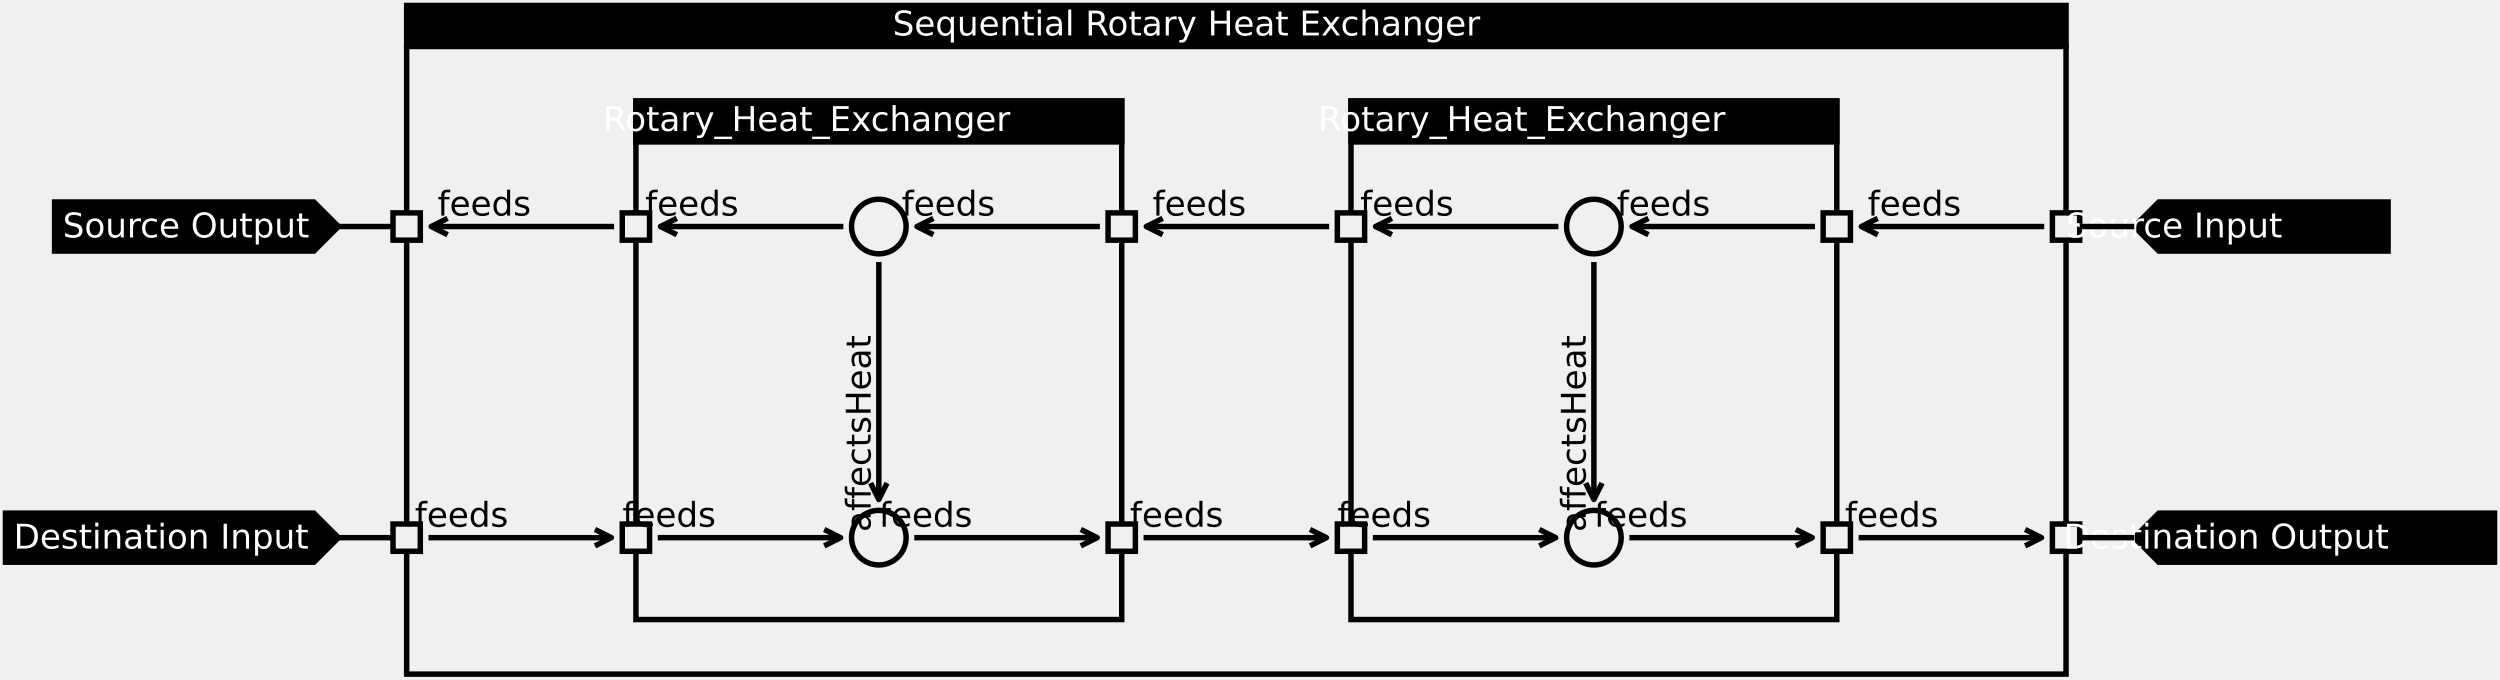
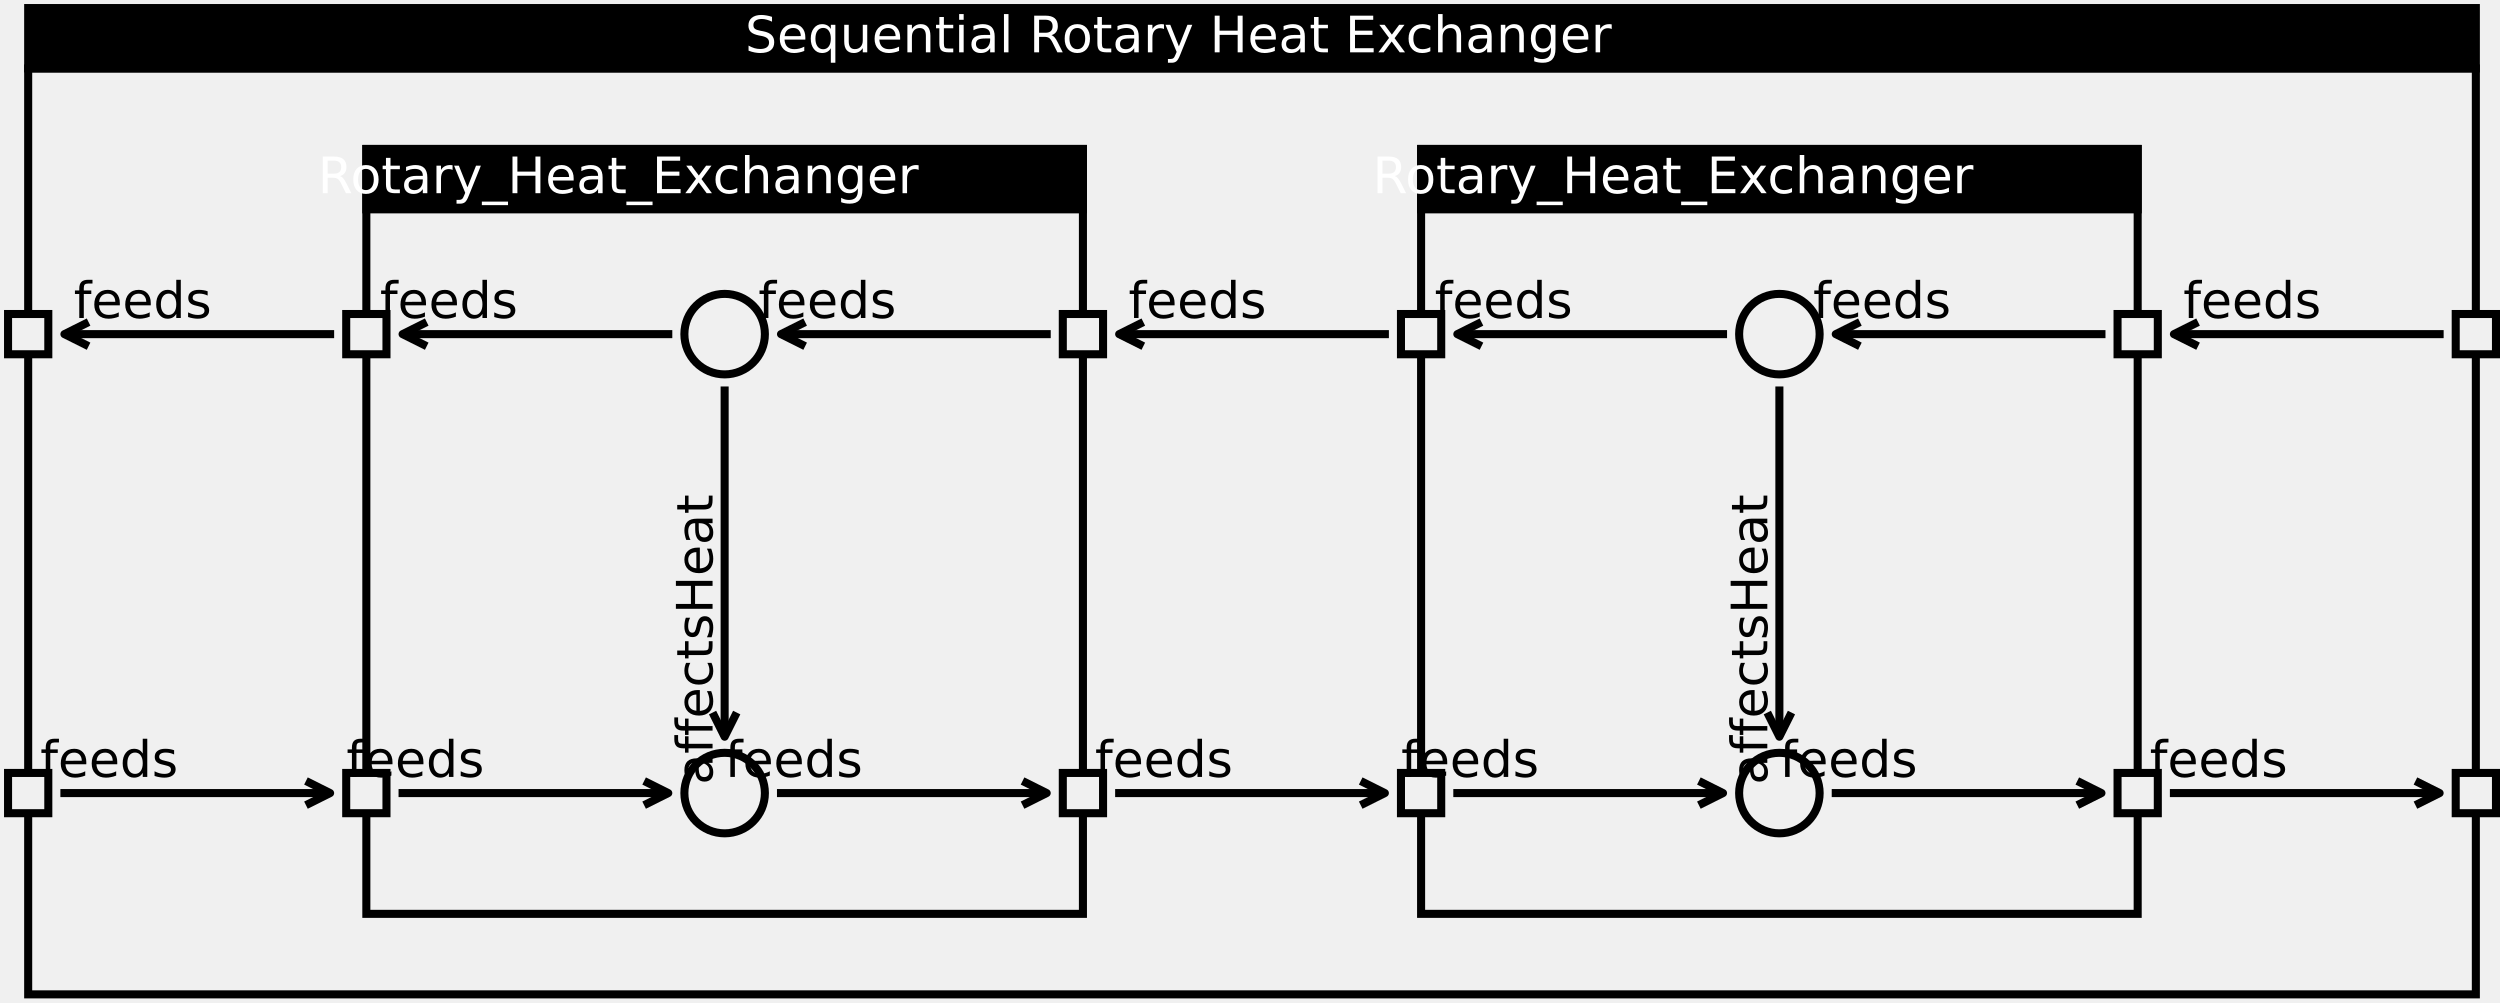
- <svg xmlns="http://www.w3.org/2000/svg" width="916" height="249" viewBox="0 0 916 249" id="svg2" version="1.1">
+ <svg xmlns="http://www.w3.org/2000/svg" width="621" height="249" viewBox="0 0 621 249" id="svg2" version="1.1">
  <defs id="defs4" />
  <g id="layer1" transform="translate(0,-803.3622)">
-     <g id="g4319" transform="translate(-649,-12)">
-       <path id="path5458-4" d="m 803,1007.362 -10,0 0,10 10,0 z" style="fill:none;fill-rule:evenodd;stroke:#000000;stroke-width:2;stroke-linecap:butt;stroke-linejoin:miter;stroke-miterlimit:4;stroke-dasharray:none;stroke-opacity:1" />
-       <path id="path5458-0-9" d="m 1411,1007.362 -10,0 0,10 10,0 z" style="fill:none;fill-rule:evenodd;stroke:#000000;stroke-width:2;stroke-linecap:butt;stroke-linejoin:miter;stroke-miterlimit:4;stroke-dasharray:none;stroke-opacity:1" />
-       <path id="path5458-2-2" d="m 1411,893.362 -10,0 0,10 10,0 z" style="fill:none;fill-rule:evenodd;stroke:#000000;stroke-width:2;stroke-linecap:butt;stroke-linejoin:miter;stroke-miterlimit:4;stroke-dasharray:none;stroke-opacity:1" />
-       <path id="path5458-09-7" d="m 803,893.362 -10,0 0,10 10,0 z" style="fill:none;fill-rule:evenodd;stroke:#000000;stroke-width:2;stroke-linecap:butt;stroke-linejoin:miter;stroke-miterlimit:4;stroke-dasharray:none;stroke-opacity:1" />
-       <g transform="translate(886,160)" id="g5748-8">
+     <g id="g8152" transform="translate(-142,0)">
+       <path id="path5458-4" d="m 154,995.362 -10,0 0,10 10,0 z" style="fill:none;fill-rule:evenodd;stroke:#000000;stroke-width:2;stroke-linecap:butt;stroke-linejoin:miter;stroke-miterlimit:4;stroke-dasharray:none;stroke-opacity:1" />
+       <path id="path5458-0-9" d="m 762,995.362 -10,0 0,10 10,0 z" style="fill:none;fill-rule:evenodd;stroke:#000000;stroke-width:2;stroke-linecap:butt;stroke-linejoin:miter;stroke-miterlimit:4;stroke-dasharray:none;stroke-opacity:1" />
+       <path id="path5458-2-2" d="m 762,881.362 -10,0 0,10 10,0 z" style="fill:none;fill-rule:evenodd;stroke:#000000;stroke-width:2;stroke-linecap:butt;stroke-linejoin:miter;stroke-miterlimit:4;stroke-dasharray:none;stroke-opacity:1" />
+       <path id="path5458-09-7" d="m 154,881.362 -10,0 0,10 10,0 z" style="fill:none;fill-rule:evenodd;stroke:#000000;stroke-width:2;stroke-linecap:butt;stroke-linejoin:miter;stroke-miterlimit:4;stroke-dasharray:none;stroke-opacity:1" />
+       <g transform="translate(237,148)" id="g5748-8">
        <path style="fill:none;fill-rule:evenodd;stroke:#000000;stroke-width:2;stroke-linecap:butt;stroke-linejoin:miter;stroke-miterlimit:4;stroke-dasharray:none;stroke-opacity:1" d="m -88,743.362 0,104" id="path5687-7" />
        <path style="fill:none;fill-rule:evenodd;stroke:#000000;stroke-width:2;stroke-linecap:butt;stroke-linejoin:miter;stroke-miterlimit:4;stroke-dasharray:none;stroke-opacity:1" d="m 520,743.362 0,104" id="path5689-9" />
        <path style="fill:none;fill-rule:evenodd;stroke:#000000;stroke-width:2;stroke-linecap:butt;stroke-linejoin:miter;stroke-miterlimit:4;stroke-dasharray:none;stroke-opacity:1" d="m -88,857.362 0,45 608,0 0,-45" id="path5691-6" />
        <path style="fill:none;fill-rule:evenodd;stroke:#000000;stroke-width:2;stroke-linecap:butt;stroke-linejoin:miter;stroke-miterlimit:4;stroke-dasharray:none;stroke-opacity:1" d="m -88,733.362 0,-61 608,0 0,61" id="path5693-8" />
      </g>
-       <g id="g4314">
+       <g transform="translate(-649,-12)" id="g4314">
        <path id="path5746-4" d="m 798,817.362 0,15 608,0 0,-15 z" style="fill:#000000;fill-opacity:1;fill-rule:evenodd;stroke:#000000;stroke-width:2;stroke-linecap:butt;stroke-linejoin:miter;stroke-miterlimit:4;stroke-dasharray:none;stroke-opacity:1" />
        <text xml:space="preserve" style="font-style:normal;font-variant:normal;font-weight:normal;font-stretch:normal;font-size:12.5px;line-height:125%;font-family:'Bitstream Vera Sans';-inkscape-font-specification:'Bitstream Vera Sans, Normal';text-align:center;letter-spacing:0px;word-spacing:0px;writing-mode:lr-tb;text-anchor:middle;fill:#ffffff;fill-opacity:1;stroke:none;stroke-width:1px;stroke-linecap:butt;stroke-linejoin:miter;stroke-opacity:1" x="1101.594" y="828.362" id="text4152-7-8-6-5-6-2">
          <tspan id="tspan4154-2-93-4-2-6-0" x="1101.594" y="828.362">Sequential Rotary Heat Exchanger</tspan>
        </text>
      </g>
-       <g transform="translate(670,27)" id="g6118">
-         <path style="fill:#000000;fill-opacity:1;fill-rule:evenodd;stroke:#000000;stroke-width:2;stroke-linecap:butt;stroke-linejoin:miter;stroke-miterlimit:4;stroke-dasharray:none;stroke-opacity:1" d="m 770,862.362 84,-6e-5 0,18 -84,6e-5 -9,-9 z" id="path6112" />
-         <text xml:space="preserve" style="font-style:normal;font-variant:normal;font-weight:normal;font-stretch:normal;font-size:12.5px;line-height:125%;font-family:'Bitstream Vera Sans';-inkscape-font-specification:'Bitstream Vera Sans, Normal';text-align:end;letter-spacing:0px;word-spacing:0px;writing-mode:lr-tb;text-anchor:end;fill:#ffffff;fill-opacity:1;stroke:none;stroke-width:1px;stroke-linecap:butt;stroke-linejoin:miter;stroke-opacity:1" x="851" y="875.362" id="text4152-7-8-6-0-5">
-           <tspan id="tspan4154-2-93-4-0-2" x="851" y="875.362">Source Input</tspan>
-         </text>
-         <path style="fill:none;fill-rule:evenodd;stroke:#000000;stroke-width:2;stroke-linecap:butt;stroke-linejoin:miter;stroke-miterlimit:4;stroke-dasharray:none;stroke-opacity:1" d="m 761,871.362 -20,0" id="path6116" />
-       </g>
-       <g id="g6118-8" transform="translate(710,141)">
-         <path style="fill:#000000;fill-opacity:1;fill-rule:evenodd;stroke:#000000;stroke-width:2;stroke-linecap:butt;stroke-linejoin:miter;stroke-miterlimit:4;stroke-dasharray:none;stroke-opacity:1" d="m 730,862.362 123,-6e-5 0,18 -123,6e-5 -9,-9 z" id="path6112-9" />
-         <text xml:space="preserve" style="font-style:normal;font-variant:normal;font-weight:normal;font-stretch:normal;font-size:12.5px;line-height:125%;font-family:'Bitstream Vera Sans';-inkscape-font-specification:'Bitstream Vera Sans, Normal';text-align:end;letter-spacing:0px;word-spacing:0px;writing-mode:lr-tb;text-anchor:end;fill:#ffffff;fill-opacity:1;stroke:none;stroke-width:1px;stroke-linecap:butt;stroke-linejoin:miter;stroke-opacity:1" x="850" y="875.362" id="text4152-7-8-6-0-5-7">
-           <tspan id="tspan4154-2-93-4-0-2-9" x="850" y="875.362">Destination Output</tspan>
-         </text>
-         <path style="fill:none;fill-rule:evenodd;stroke:#000000;stroke-width:2;stroke-linecap:butt;stroke-linejoin:miter;stroke-miterlimit:4;stroke-dasharray:none;stroke-opacity:1" d="m 721,871.362 -20,0" id="path6116-2" />
-       </g>
-       <g id="g6118-8-2" transform="matrix(-1,0,0,1,1505,141)">
-         <path style="fill:#000000;fill-opacity:1;fill-rule:evenodd;stroke:#000000;stroke-width:2;stroke-linecap:butt;stroke-linejoin:miter;stroke-miterlimit:4;stroke-dasharray:none;stroke-opacity:1" d="m 741,862.362 113,-6e-5 0,18 -113,6e-5 -9,-9 z" id="path6112-9-5" />
-         <text transform="scale(-1,1)" xml:space="preserve" style="font-style:normal;font-variant:normal;font-weight:normal;font-stretch:normal;font-size:12.5px;line-height:125%;font-family:'Bitstream Vera Sans';-inkscape-font-specification:'Bitstream Vera Sans, Normal';text-align:start;letter-spacing:0px;word-spacing:0px;writing-mode:lr-tb;text-anchor:start;fill:#ffffff;fill-opacity:1;stroke:none;stroke-width:1px;stroke-linecap:butt;stroke-linejoin:miter;stroke-opacity:1" x="-851" y="875.362" id="text4152-7-8-6-0-5-7-0">
-           <tspan id="tspan4154-2-93-4-0-2-9-0" x="-851" y="875.362">Destination Input</tspan>
-         </text>
-         <path style="fill:none;fill-rule:evenodd;stroke:#000000;stroke-width:2;stroke-linecap:butt;stroke-linejoin:miter;stroke-miterlimit:4;stroke-dasharray:none;stroke-opacity:1" d="m 732,871.362 -20,0" id="path6116-2-5" />
-       </g>
-       <g id="g6118-8-2-2" transform="matrix(-1,0,0,1,1523,27)">
-         <path style="fill:#000000;fill-opacity:1;fill-rule:evenodd;stroke:#000000;stroke-width:2;stroke-linecap:butt;stroke-linejoin:miter;stroke-miterlimit:4;stroke-dasharray:none;stroke-opacity:1" d="m 759,862.362 95,-6e-5 0,18 -95,6e-5 -9,-9 z" id="path6112-9-5-2-1" />
-         <text transform="scale(-1,1)" xml:space="preserve" style="font-style:normal;font-variant:normal;font-weight:normal;font-stretch:normal;font-size:12.5px;line-height:125%;font-family:'Bitstream Vera Sans';-inkscape-font-specification:'Bitstream Vera Sans, Normal';text-align:start;letter-spacing:0px;word-spacing:0px;writing-mode:lr-tb;text-anchor:start;fill:#ffffff;fill-opacity:1;stroke:none;stroke-width:1px;stroke-linecap:butt;stroke-linejoin:miter;stroke-opacity:1" x="-851" y="875.362" id="text4152-7-8-6-0-5-7-0-2-5">
-           <tspan id="tspan4154-2-93-4-0-2-9-0-0-0" x="-851" y="875.362">Source Output</tspan>
-         </text>
-         <path style="fill:none;fill-rule:evenodd;stroke:#000000;stroke-width:2;stroke-linecap:butt;stroke-linejoin:miter;stroke-miterlimit:4;stroke-dasharray:none;stroke-opacity:1" d="m 750,871.362 -20,0" id="path6116-2-5-5" />
-       </g>
-       <g id="g4124">
+       <g transform="translate(-649,-12)" id="g4124">
        <g id="g4250-6" transform="translate(355,-8)">
          <path id="path5458-4-7" d="m 532,1015.362 -10,0 0,10 10,0 z" style="fill:none;fill-rule:evenodd;stroke:#000000;stroke-width:2;stroke-linecap:butt;stroke-linejoin:miter;stroke-miterlimit:4;stroke-dasharray:none;stroke-opacity:1" />
          <path id="path5458-0-9-5" d="m 532,901.362 -10,0 0,10 10,0 z" style="fill:none;fill-rule:evenodd;stroke:#000000;stroke-width:2;stroke-linecap:butt;stroke-linejoin:miter;stroke-miterlimit:4;stroke-dasharray:none;stroke-opacity:1" />
          <path id="path5458-2-2-3" d="m 710,901.362 -10,0 0,10 10,0 z" style="fill:none;fill-rule:evenodd;stroke:#000000;stroke-width:2;stroke-linecap:butt;stroke-linejoin:miter;stroke-miterlimit:4;stroke-dasharray:none;stroke-opacity:1" />
          <path id="path5458-09-7-5" d="m 710,1015.362 -10,0 0,10 10,0 z" style="fill:none;fill-rule:evenodd;stroke:#000000;stroke-width:2;stroke-linecap:butt;stroke-linejoin:miter;stroke-miterlimit:4;stroke-dasharray:none;stroke-opacity:1" />
          <g transform="translate(615,168)" id="g5748-8-6">
            <path style="fill:none;fill-rule:evenodd;stroke:#000000;stroke-width:2;stroke-linecap:butt;stroke-linejoin:miter;stroke-miterlimit:4;stroke-dasharray:none;stroke-opacity:1" d="m -88,743.362 0,104" id="path5687-7-2" />
            <path style="fill:none;fill-rule:evenodd;stroke:#000000;stroke-width:2;stroke-linecap:butt;stroke-linejoin:miter;stroke-miterlimit:4;stroke-dasharray:none;stroke-opacity:1" d="m 90,743.362 0,104" id="path5689-9-9" />
            <path style="fill:none;fill-rule:evenodd;stroke:#000000;stroke-width:2;stroke-linecap:butt;stroke-linejoin:miter;stroke-miterlimit:4;stroke-dasharray:none;stroke-opacity:1" d="m -88,857.362 0,25 178,0 0,-25" id="path5691-6-1" />
            <path style="fill:none;fill-rule:evenodd;stroke:#000000;stroke-width:2;stroke-linecap:butt;stroke-linejoin:miter;stroke-miterlimit:4;stroke-dasharray:none;stroke-opacity:1" d="m -88,733.362 0,-41 178,0 0,41" id="path5693-8-2" />
          </g>
          <g transform="translate(615,188)" id="g5756-0-7">
            <path id="path5746-4-0" d="m -88,672.362 0,15 178,0 0,-15 z" style="fill:#000000;fill-opacity:1;fill-rule:evenodd;stroke:#000000;stroke-width:2;stroke-linecap:butt;stroke-linejoin:miter;stroke-miterlimit:4;stroke-dasharray:none;stroke-opacity:1" />
            <text xml:space="preserve" style="font-style:normal;font-variant:normal;font-weight:normal;font-stretch:normal;font-size:12.5px;line-height:125%;font-family:'Bitstream Vera Sans';-inkscape-font-specification:'Bitstream Vera Sans, Normal';text-align:center;letter-spacing:0px;word-spacing:0px;writing-mode:lr-tb;text-anchor:middle;fill:#ffffff;fill-opacity:1;stroke:none;stroke-width:1px;stroke-linecap:butt;stroke-linejoin:miter;stroke-opacity:1" x="0.393" y="683.362" id="text4152-7-8-6-5-6-2-9">
              <tspan id="tspan4154-2-93-4-2-6-0-3" x="0.393" y="683.362">Rotary_Heat_Exchanger</tspan>
            </text>
          </g>
        </g>
        <g id="g4073">
          <circle r="10" cy="1012.362" cx="971" id="path4150-5-2-6" style="color:#000000;clip-rule:nonzero;display:inline;overflow:visible;visibility:visible;opacity:1;isolation:auto;mix-blend-mode:normal;color-interpolation:sRGB;color-interpolation-filters:linearRGB;solid-color:#000000;solid-opacity:1;fill:none;fill-opacity:1;fill-rule:nonzero;stroke:#000000;stroke-width:2;stroke-linecap:butt;stroke-linejoin:miter;stroke-miterlimit:4;stroke-dasharray:none;stroke-dashoffset:0;stroke-opacity:1;color-rendering:auto;image-rendering:auto;shape-rendering:auto;text-rendering:auto;enable-background:accumulate" />
          <g transform="translate(960,40)" id="g4181-3-1-1">
            <text xml:space="preserve" style="font-style:normal;font-variant:normal;font-weight:normal;font-stretch:normal;font-size:12.5px;line-height:125%;font-family:'Bitstream Vera Sans';-inkscape-font-specification:'Bitstream Vera Sans, Normal';text-align:center;letter-spacing:0px;word-spacing:0px;writing-mode:lr-tb;text-anchor:middle;fill:#000000;fill-opacity:1;stroke:none;stroke-width:1px;stroke-linecap:butt;stroke-linejoin:miter;stroke-opacity:1" x="-40" y="968.362" id="text4152-5-7-2">
              <tspan id="tspan4154-7-5-9" x="-40" y="968.362">feeds</tspan>
            </text>
            <path style="fill:none;fill-rule:evenodd;stroke:#000000;stroke-width:2;stroke-linecap:butt;stroke-linejoin:miter;stroke-miterlimit:4;stroke-dasharray:none;stroke-opacity:1" d="m -70,972.362 67,0" id="path4156-7-6-3" />
            <path style="fill:none;fill-rule:evenodd;stroke:#000000;stroke-width:2;stroke-linecap:butt;stroke-linejoin:round;stroke-miterlimit:4;stroke-dasharray:none;stroke-opacity:1" d="m -9,969.362 6,3 -6,3" id="path4158-33-5-1" />
          </g>
          <g id="g4181-6-2-4-9" transform="translate(1054,40)">
            <text xml:space="preserve" style="font-style:normal;font-variant:normal;font-weight:normal;font-stretch:normal;font-size:12.5px;line-height:125%;font-family:'Bitstream Vera Sans';-inkscape-font-specification:'Bitstream Vera Sans, Normal';text-align:center;letter-spacing:0px;word-spacing:0px;writing-mode:lr-tb;text-anchor:middle;fill:#000000;fill-opacity:1;stroke:none;stroke-width:1px;stroke-linecap:butt;stroke-linejoin:miter;stroke-opacity:1" x="-40" y="968.362" id="text4152-0-0-2-4">
              <tspan id="tspan4154-3-7-2-7" x="-40" y="968.362">feeds</tspan>
            </text>
            <path style="fill:none;fill-rule:evenodd;stroke:#000000;stroke-width:2;stroke-linecap:butt;stroke-linejoin:miter;stroke-miterlimit:4;stroke-dasharray:none;stroke-opacity:1" d="m -70,972.362 67,0" id="path4156-3-4-1-8" />
            <path style="fill:none;fill-rule:evenodd;stroke:#000000;stroke-width:2;stroke-linecap:butt;stroke-linejoin:round;stroke-miterlimit:4;stroke-dasharray:none;stroke-opacity:1" d="m -9,969.362 6,3 -6,3" id="path4158-6-7-7-4" />
          </g>
        </g>
        <g id="g4367-6-2-5" transform="translate(961.0001,39.99996)">
          <circle r="10" cy="858.362" cx="10" id="path4150-2-8-4-0" style="color:#000000;clip-rule:nonzero;display:inline;overflow:visible;visibility:visible;opacity:1;isolation:auto;mix-blend-mode:normal;color-interpolation:sRGB;color-interpolation-filters:linearRGB;solid-color:#000000;solid-opacity:1;fill:none;fill-opacity:1;fill-rule:nonzero;stroke:#000000;stroke-width:2;stroke-linecap:butt;stroke-linejoin:miter;stroke-miterlimit:4;stroke-dasharray:none;stroke-dashoffset:0;stroke-opacity:1;color-rendering:auto;image-rendering:auto;shape-rendering:auto;text-rendering:auto;enable-background:accumulate" />
          <g id="g4355-1-1-3">
            <text xml:space="preserve" style="font-style:normal;font-variant:normal;font-weight:normal;font-stretch:normal;font-size:12.5px;line-height:125%;font-family:'Bitstream Vera Sans';-inkscape-font-specification:'Bitstream Vera Sans, Normal';text-align:center;letter-spacing:0px;word-spacing:0px;writing-mode:lr-tb;text-anchor:middle;fill:#000000;fill-opacity:1;stroke:none;stroke-width:1px;stroke-linecap:butt;stroke-linejoin:miter;stroke-opacity:1" x="-32.671" y="854.362" id="text4152-7-8-6-6">
              <tspan id="tspan4154-2-93-5-1" x="-32.671" y="854.362">feeds</tspan>
            </text>
            <path style="fill:none;fill-rule:evenodd;stroke:#000000;stroke-width:2;stroke-linecap:butt;stroke-linejoin:miter;stroke-miterlimit:4;stroke-dasharray:none;stroke-opacity:1" d="m -3,858.362 -67,0" id="path4156-5-7-7-0" />
            <path style="fill:none;fill-rule:evenodd;stroke:#000000;stroke-width:2;stroke-linecap:butt;stroke-linejoin:round;stroke-miterlimit:4;stroke-dasharray:none;stroke-opacity:1" d="m -64,855.362 -6,3 6,3" id="path4158-3-2-8-6" />
          </g>
          <g id="g4361-7-5-3">
            <text xml:space="preserve" style="font-style:normal;font-variant:normal;font-weight:normal;font-stretch:normal;font-size:12.5px;line-height:125%;font-family:'Bitstream Vera Sans';-inkscape-font-specification:'Bitstream Vera Sans, Normal';text-align:center;letter-spacing:0px;word-spacing:0px;writing-mode:lr-tb;text-anchor:middle;fill:#000000;fill-opacity:1;stroke:none;stroke-width:1px;stroke-linecap:butt;stroke-linejoin:miter;stroke-opacity:1" x="61.329" y="854.362" id="text4152-0-6-0-9-2">
              <tspan id="tspan4154-3-8-6-2-0" x="61.329" y="854.362">feeds</tspan>
            </text>
            <path style="fill:none;fill-rule:evenodd;stroke:#000000;stroke-width:2;stroke-linecap:butt;stroke-linejoin:miter;stroke-miterlimit:4;stroke-dasharray:none;stroke-opacity:1" d="m 91,858.362 -67,0" id="path4156-3-1-4-7-6" />
            <path style="fill:none;fill-rule:evenodd;stroke:#000000;stroke-width:2;stroke-linecap:butt;stroke-linejoin:round;stroke-miterlimit:4;stroke-dasharray:none;stroke-opacity:1" d="m 30,855.362 -6,3 6,3" id="path4158-6-3-7-3-1" />
          </g>
        </g>
        <g id="g4317-0-6-5" transform="translate(861.0001,28.99996)">
          <text transform="matrix(0,-1,1,0,0,0)" id="text4152-7-4-2-4-5" y="107" x="-923.362" style="font-style:normal;font-variant:normal;font-weight:normal;font-stretch:normal;font-size:12.5px;line-height:125%;font-family:'Bitstream Vera Sans';-inkscape-font-specification:'Bitstream Vera Sans, Normal';text-align:center;letter-spacing:0px;word-spacing:0px;writing-mode:lr-tb;text-anchor:middle;fill:#000000;fill-opacity:1;stroke:none;stroke-width:1px;stroke-linecap:butt;stroke-linejoin:miter;stroke-opacity:1" xml:space="preserve">
            <tspan y="107" x="-923.362" id="tspan4154-2-0-9-7-4">affectsHeat</tspan>
          </text>
          <path id="path4156-5-3-1-9-7" d="m 110,882.362 0,87" style="fill:none;fill-rule:evenodd;stroke:#000000;stroke-width:2;stroke-linecap:butt;stroke-linejoin:miter;stroke-miterlimit:4;stroke-dasharray:none;stroke-opacity:1" />
          <path id="path4158-3-5-6-7-6" d="m 113,963.362 -3,6 -3,-6" style="fill:none;fill-rule:evenodd;stroke:#000000;stroke-width:2;stroke-linecap:butt;stroke-linejoin:round;stroke-miterlimit:4;stroke-dasharray:none;stroke-opacity:1" />
        </g>
      </g>
-       <g id="g3803-5" transform="translate(262,0)">
+       <g id="g3803-5" transform="translate(-387,-12)">
        <g id="g4250-6-6" transform="translate(355,-8)">
          <path id="path5458-4-7-9" d="m 532,1015.362 -10,0 0,10 10,0 z" style="fill:none;fill-rule:evenodd;stroke:#000000;stroke-width:2;stroke-linecap:butt;stroke-linejoin:miter;stroke-miterlimit:4;stroke-dasharray:none;stroke-opacity:1" />
          <path id="path5458-0-9-5-3" d="m 532,901.362 -10,0 0,10 10,0 z" style="fill:none;fill-rule:evenodd;stroke:#000000;stroke-width:2;stroke-linecap:butt;stroke-linejoin:miter;stroke-miterlimit:4;stroke-dasharray:none;stroke-opacity:1" />
          <path id="path5458-2-2-3-7" d="m 710,901.362 -10,0 0,10 10,0 z" style="fill:none;fill-rule:evenodd;stroke:#000000;stroke-width:2;stroke-linecap:butt;stroke-linejoin:miter;stroke-miterlimit:4;stroke-dasharray:none;stroke-opacity:1" />
          <path id="path5458-09-7-5-4" d="m 710,1015.362 -10,0 0,10 10,0 z" style="fill:none;fill-rule:evenodd;stroke:#000000;stroke-width:2;stroke-linecap:butt;stroke-linejoin:miter;stroke-miterlimit:4;stroke-dasharray:none;stroke-opacity:1" />
          <g transform="translate(615,168)" id="g5748-8-6-5">
            <path style="fill:none;fill-rule:evenodd;stroke:#000000;stroke-width:2;stroke-linecap:butt;stroke-linejoin:miter;stroke-miterlimit:4;stroke-dasharray:none;stroke-opacity:1" d="m -88,743.362 0,104" id="path5687-7-2-2" />
            <path style="fill:none;fill-rule:evenodd;stroke:#000000;stroke-width:2;stroke-linecap:butt;stroke-linejoin:miter;stroke-miterlimit:4;stroke-dasharray:none;stroke-opacity:1" d="m 90,743.362 0,104" id="path5689-9-9-5" />
            <path style="fill:none;fill-rule:evenodd;stroke:#000000;stroke-width:2;stroke-linecap:butt;stroke-linejoin:miter;stroke-miterlimit:4;stroke-dasharray:none;stroke-opacity:1" d="m -88,857.362 0,25 178,0 0,-25" id="path5691-6-1-4" />
            <path style="fill:none;fill-rule:evenodd;stroke:#000000;stroke-width:2;stroke-linecap:butt;stroke-linejoin:miter;stroke-miterlimit:4;stroke-dasharray:none;stroke-opacity:1" d="m -88,733.362 0,-41 178,0 0,41" id="path5693-8-2-7" />
          </g>
          <g transform="translate(615,188)" id="g5756-0-7-4">
            <path id="path5746-4-0-4" d="m -88,672.362 0,15 178,0 0,-15 z" style="fill:#000000;fill-opacity:1;fill-rule:evenodd;stroke:#000000;stroke-width:2;stroke-linecap:butt;stroke-linejoin:miter;stroke-miterlimit:4;stroke-dasharray:none;stroke-opacity:1" />
            <text xml:space="preserve" style="font-style:normal;font-variant:normal;font-weight:normal;font-stretch:normal;font-size:12.5px;line-height:125%;font-family:'Bitstream Vera Sans';-inkscape-font-specification:'Bitstream Vera Sans, Normal';text-align:center;letter-spacing:0px;word-spacing:0px;writing-mode:lr-tb;text-anchor:middle;fill:#ffffff;fill-opacity:1;stroke:none;stroke-width:1px;stroke-linecap:butt;stroke-linejoin:miter;stroke-opacity:1" x="0.393" y="683.362" id="text4152-7-8-6-5-6-2-9-3">
              <tspan id="tspan4154-2-93-4-2-6-0-3-0" x="0.393" y="683.362">Rotary_Heat_Exchanger</tspan>
            </text>
          </g>
        </g>
        <g id="g4214-1-3-3-7" transform="translate(961,40)">
          <circle r="10" cy="972.362" cx="10" id="path4150-5-2-6-8" style="color:#000000;clip-rule:nonzero;display:inline;overflow:visible;visibility:visible;opacity:1;isolation:auto;mix-blend-mode:normal;color-interpolation:sRGB;color-interpolation-filters:linearRGB;solid-color:#000000;solid-opacity:1;fill:none;fill-opacity:1;fill-rule:nonzero;stroke:#000000;stroke-width:2;stroke-linecap:butt;stroke-linejoin:miter;stroke-miterlimit:4;stroke-dasharray:none;stroke-dashoffset:0;stroke-opacity:1;color-rendering:auto;image-rendering:auto;shape-rendering:auto;text-rendering:auto;enable-background:accumulate" />
          <g transform="translate(-0.9999996,1.5999999e-6)" id="g4181-3-1-1-6">
            <text xml:space="preserve" style="font-style:normal;font-variant:normal;font-weight:normal;font-stretch:normal;font-size:12.5px;line-height:125%;font-family:'Bitstream Vera Sans';-inkscape-font-specification:'Bitstream Vera Sans, Normal';text-align:center;letter-spacing:0px;word-spacing:0px;writing-mode:lr-tb;text-anchor:middle;fill:#000000;fill-opacity:1;stroke:none;stroke-width:1px;stroke-linecap:butt;stroke-linejoin:miter;stroke-opacity:1" x="-40" y="968.362" id="text4152-5-7-2-8">
              <tspan id="tspan4154-7-5-9-8" x="-40" y="968.362">feeds</tspan>
            </text>
            <path style="fill:none;fill-rule:evenodd;stroke:#000000;stroke-width:2;stroke-linecap:butt;stroke-linejoin:miter;stroke-miterlimit:4;stroke-dasharray:none;stroke-opacity:1" d="m -70,972.362 67,0" id="path4156-7-6-3-4" />
            <path style="fill:none;fill-rule:evenodd;stroke:#000000;stroke-width:2;stroke-linecap:butt;stroke-linejoin:round;stroke-miterlimit:4;stroke-dasharray:none;stroke-opacity:1" d="m -9,969.362 6,3 -6,3" id="path4158-33-5-1-3" />
          </g>
          <g id="g4181-6-2-4-9-1" transform="translate(93,1.5999999e-6)">
            <text xml:space="preserve" style="font-style:normal;font-variant:normal;font-weight:normal;font-stretch:normal;font-size:12.5px;line-height:125%;font-family:'Bitstream Vera Sans';-inkscape-font-specification:'Bitstream Vera Sans, Normal';text-align:center;letter-spacing:0px;word-spacing:0px;writing-mode:lr-tb;text-anchor:middle;fill:#000000;fill-opacity:1;stroke:none;stroke-width:1px;stroke-linecap:butt;stroke-linejoin:miter;stroke-opacity:1" x="-40" y="968.362" id="text4152-0-0-2-4-4">
              <tspan id="tspan4154-3-7-2-7-9" x="-40" y="968.362">feeds</tspan>
            </text>
            <path style="fill:none;fill-rule:evenodd;stroke:#000000;stroke-width:2;stroke-linecap:butt;stroke-linejoin:miter;stroke-miterlimit:4;stroke-dasharray:none;stroke-opacity:1" d="m -70,972.362 67,0" id="path4156-3-4-1-8-2" />
            <path style="fill:none;fill-rule:evenodd;stroke:#000000;stroke-width:2;stroke-linecap:butt;stroke-linejoin:round;stroke-miterlimit:4;stroke-dasharray:none;stroke-opacity:1" d="m -9,969.362 6,3 -6,3" id="path4158-6-7-7-4-0" />
          </g>
        </g>
        <g id="g4367-6-2-5-6" transform="translate(961.0001,39.99996)">
          <circle r="10" cy="858.362" cx="10" id="path4150-2-8-4-0-8" style="color:#000000;clip-rule:nonzero;display:inline;overflow:visible;visibility:visible;opacity:1;isolation:auto;mix-blend-mode:normal;color-interpolation:sRGB;color-interpolation-filters:linearRGB;solid-color:#000000;solid-opacity:1;fill:none;fill-opacity:1;fill-rule:nonzero;stroke:#000000;stroke-width:2;stroke-linecap:butt;stroke-linejoin:miter;stroke-miterlimit:4;stroke-dasharray:none;stroke-dashoffset:0;stroke-opacity:1;color-rendering:auto;image-rendering:auto;shape-rendering:auto;text-rendering:auto;enable-background:accumulate" />
          <g id="g4355-1-1-3-9">
            <text xml:space="preserve" style="font-style:normal;font-variant:normal;font-weight:normal;font-stretch:normal;font-size:12.5px;line-height:125%;font-family:'Bitstream Vera Sans';-inkscape-font-specification:'Bitstream Vera Sans, Normal';text-align:center;letter-spacing:0px;word-spacing:0px;writing-mode:lr-tb;text-anchor:middle;fill:#000000;fill-opacity:1;stroke:none;stroke-width:1px;stroke-linecap:butt;stroke-linejoin:miter;stroke-opacity:1" x="-32.671" y="854.362" id="text4152-7-8-6-6-2">
              <tspan id="tspan4154-2-93-5-1-6" x="-32.671" y="854.362">feeds</tspan>
            </text>
            <path style="fill:none;fill-rule:evenodd;stroke:#000000;stroke-width:2;stroke-linecap:butt;stroke-linejoin:miter;stroke-miterlimit:4;stroke-dasharray:none;stroke-opacity:1" d="m -3,858.362 -67,0" id="path4156-5-7-7-0-6" />
            <path style="fill:none;fill-rule:evenodd;stroke:#000000;stroke-width:2;stroke-linecap:butt;stroke-linejoin:round;stroke-miterlimit:4;stroke-dasharray:none;stroke-opacity:1" d="m -64,855.362 -6,3 6,3" id="path4158-3-2-8-6-4" />
          </g>
          <g id="g4361-7-5-3-9">
            <text xml:space="preserve" style="font-style:normal;font-variant:normal;font-weight:normal;font-stretch:normal;font-size:12.5px;line-height:125%;font-family:'Bitstream Vera Sans';-inkscape-font-specification:'Bitstream Vera Sans, Normal';text-align:center;letter-spacing:0px;word-spacing:0px;writing-mode:lr-tb;text-anchor:middle;fill:#000000;fill-opacity:1;stroke:none;stroke-width:1px;stroke-linecap:butt;stroke-linejoin:miter;stroke-opacity:1" x="61.329" y="854.362" id="text4152-0-6-0-9-2-5">
              <tspan id="tspan4154-3-8-6-2-0-0" x="61.329" y="854.362">feeds</tspan>
            </text>
            <path style="fill:none;fill-rule:evenodd;stroke:#000000;stroke-width:2;stroke-linecap:butt;stroke-linejoin:miter;stroke-miterlimit:4;stroke-dasharray:none;stroke-opacity:1" d="m 91,858.362 -67,0" id="path4156-3-1-4-7-6-4" />
            <path style="fill:none;fill-rule:evenodd;stroke:#000000;stroke-width:2;stroke-linecap:butt;stroke-linejoin:round;stroke-miterlimit:4;stroke-dasharray:none;stroke-opacity:1" d="m 30,855.362 -6,3 6,3" id="path4158-6-3-7-3-1-8" />
          </g>
        </g>
        <g id="g4317-0-6-5-7" transform="translate(861.0001,28.99996)">
          <text transform="matrix(0,-1,1,0,0,0)" id="text4152-7-4-2-4-5-1" y="107" x="-923.362" style="font-style:normal;font-variant:normal;font-weight:normal;font-stretch:normal;font-size:12.5px;line-height:125%;font-family:'Bitstream Vera Sans';-inkscape-font-specification:'Bitstream Vera Sans, Normal';text-align:center;letter-spacing:0px;word-spacing:0px;writing-mode:lr-tb;text-anchor:middle;fill:#000000;fill-opacity:1;stroke:none;stroke-width:1px;stroke-linecap:butt;stroke-linejoin:miter;stroke-opacity:1" xml:space="preserve">
            <tspan y="107" x="-923.362" id="tspan4154-2-0-9-7-4-7">affectsHeat</tspan>
          </text>
          <path id="path4156-5-3-1-9-7-2" d="m 110,882.362 0,87" style="fill:none;fill-rule:evenodd;stroke:#000000;stroke-width:2;stroke-linecap:butt;stroke-linejoin:miter;stroke-miterlimit:4;stroke-dasharray:none;stroke-opacity:1" />
          <path id="path4158-3-5-6-7-6-7" d="m 113,963.362 -3,6 -3,-6" style="fill:none;fill-rule:evenodd;stroke:#000000;stroke-width:2;stroke-linecap:butt;stroke-linejoin:round;stroke-miterlimit:4;stroke-dasharray:none;stroke-opacity:1" />
        </g>
      </g>
-       <g id="g4181-6-2-4-9-2" transform="translate(1138,40)">
+       <g id="g4181-6-2-4-9-2" transform="translate(489,28)">
        <text xml:space="preserve" style="font-style:normal;font-variant:normal;font-weight:normal;font-stretch:normal;font-size:12.5px;line-height:125%;font-family:'Bitstream Vera Sans';-inkscape-font-specification:'Bitstream Vera Sans, Normal';text-align:center;letter-spacing:0px;word-spacing:0px;writing-mode:lr-tb;text-anchor:middle;fill:#000000;fill-opacity:1;stroke:none;stroke-width:1px;stroke-linecap:butt;stroke-linejoin:miter;stroke-opacity:1" x="-40" y="968.362" id="text4152-0-0-2-4-2">
          <tspan id="tspan4154-3-7-2-7-6" x="-40" y="968.362">feeds</tspan>
        </text>
        <path style="fill:none;fill-rule:evenodd;stroke:#000000;stroke-width:2;stroke-linecap:butt;stroke-linejoin:miter;stroke-miterlimit:4;stroke-dasharray:none;stroke-opacity:1" d="m -70,972.362 67,0" id="path4156-3-4-1-8-1" />
        <path style="fill:none;fill-rule:evenodd;stroke:#000000;stroke-width:2;stroke-linecap:butt;stroke-linejoin:round;stroke-miterlimit:4;stroke-dasharray:none;stroke-opacity:1" d="m -9,969.362 6,3 -6,3" id="path4158-6-7-7-4-06" />
      </g>
-       <g transform="translate(1045,39.99996)" id="g4361-7-5-3-1">
+       <g transform="translate(396.0001,27.99996)" id="g4361-7-5-3-1">
        <text xml:space="preserve" style="font-style:normal;font-variant:normal;font-weight:normal;font-stretch:normal;font-size:12.5px;line-height:125%;font-family:'Bitstream Vera Sans';-inkscape-font-specification:'Bitstream Vera Sans, Normal';text-align:center;letter-spacing:0px;word-spacing:0px;writing-mode:lr-tb;text-anchor:middle;fill:#000000;fill-opacity:1;stroke:none;stroke-width:1px;stroke-linecap:butt;stroke-linejoin:miter;stroke-opacity:1" x="61.329" y="854.362" id="text4152-0-6-0-9-2-59">
          <tspan id="tspan4154-3-8-6-2-0-4" x="61.329" y="854.362">feeds</tspan>
        </text>
        <path style="fill:none;fill-rule:evenodd;stroke:#000000;stroke-width:2;stroke-linecap:butt;stroke-linejoin:miter;stroke-miterlimit:4;stroke-dasharray:none;stroke-opacity:1" d="m 91,858.362 -67,0" id="path4156-3-1-4-7-6-9" />
        <path style="fill:none;fill-rule:evenodd;stroke:#000000;stroke-width:2;stroke-linecap:butt;stroke-linejoin:round;stroke-miterlimit:4;stroke-dasharray:none;stroke-opacity:1" d="m 30,855.362 -6,3 6,3" id="path4158-6-3-7-3-1-0" />
      </g>
-       <g id="g4181-6-2-4-9-2-9" transform="translate(876,40)">
+       <g id="g4181-6-2-4-9-2-9" transform="translate(227,28)">
        <text xml:space="preserve" style="font-style:normal;font-variant:normal;font-weight:normal;font-stretch:normal;font-size:12.5px;line-height:125%;font-family:'Bitstream Vera Sans';-inkscape-font-specification:'Bitstream Vera Sans, Normal';text-align:center;letter-spacing:0px;word-spacing:0px;writing-mode:lr-tb;text-anchor:middle;fill:#000000;fill-opacity:1;stroke:none;stroke-width:1px;stroke-linecap:butt;stroke-linejoin:miter;stroke-opacity:1" x="-40" y="968.362" id="text4152-0-0-2-4-2-1">
          <tspan id="tspan4154-3-7-2-7-6-7" x="-40" y="968.362">feeds</tspan>
        </text>
        <path style="fill:none;fill-rule:evenodd;stroke:#000000;stroke-width:2;stroke-linecap:butt;stroke-linejoin:miter;stroke-miterlimit:4;stroke-dasharray:none;stroke-opacity:1" d="m -70,972.362 67,0" id="path4156-3-4-1-8-1-7" />
        <path style="fill:none;fill-rule:evenodd;stroke:#000000;stroke-width:2;stroke-linecap:butt;stroke-linejoin:round;stroke-miterlimit:4;stroke-dasharray:none;stroke-opacity:1" d="m -9,969.362 6,3 -6,3" id="path4158-6-7-7-4-06-1" />
      </g>
-       <g transform="translate(783.0001,39.99996)" id="g4361-7-5-3-1-1">
+       <g transform="translate(134.0001,27.99996)" id="g4361-7-5-3-1-1">
        <text xml:space="preserve" style="font-style:normal;font-variant:normal;font-weight:normal;font-stretch:normal;font-size:12.5px;line-height:125%;font-family:'Bitstream Vera Sans';-inkscape-font-specification:'Bitstream Vera Sans, Normal';text-align:center;letter-spacing:0px;word-spacing:0px;writing-mode:lr-tb;text-anchor:middle;fill:#000000;fill-opacity:1;stroke:none;stroke-width:1px;stroke-linecap:butt;stroke-linejoin:miter;stroke-opacity:1" x="61.329" y="854.362" id="text4152-0-6-0-9-2-59-5">
          <tspan id="tspan4154-3-8-6-2-0-4-9" x="61.329" y="854.362">feeds</tspan>
        </text>
        <path style="fill:none;fill-rule:evenodd;stroke:#000000;stroke-width:2;stroke-linecap:butt;stroke-linejoin:miter;stroke-miterlimit:4;stroke-dasharray:none;stroke-opacity:1" d="m 91,858.362 -67,0" id="path4156-3-1-4-7-6-9-7" />
        <path style="fill:none;fill-rule:evenodd;stroke:#000000;stroke-width:2;stroke-linecap:butt;stroke-linejoin:round;stroke-miterlimit:4;stroke-dasharray:none;stroke-opacity:1" d="m 30,855.362 -6,3 6,3" id="path4158-6-3-7-3-1-0-7" />
      </g>
-       <g id="g4181-6-2-4-9-2-6" transform="translate(1400,40)">
+       <g id="g4181-6-2-4-9-2-6" transform="translate(751,28)">
        <text xml:space="preserve" style="font-style:normal;font-variant:normal;font-weight:normal;font-stretch:normal;font-size:12.5px;line-height:125%;font-family:'Bitstream Vera Sans';-inkscape-font-specification:'Bitstream Vera Sans, Normal';text-align:center;letter-spacing:0px;word-spacing:0px;writing-mode:lr-tb;text-anchor:middle;fill:#000000;fill-opacity:1;stroke:none;stroke-width:1px;stroke-linecap:butt;stroke-linejoin:miter;stroke-opacity:1" x="-40" y="968.362" id="text4152-0-0-2-4-2-7">
          <tspan id="tspan4154-3-7-2-7-6-3" x="-40" y="968.362">feeds</tspan>
        </text>
        <path style="fill:none;fill-rule:evenodd;stroke:#000000;stroke-width:2;stroke-linecap:butt;stroke-linejoin:miter;stroke-miterlimit:4;stroke-dasharray:none;stroke-opacity:1" d="m -70,972.362 67,0" id="path4156-3-4-1-8-1-6" />
        <path style="fill:none;fill-rule:evenodd;stroke:#000000;stroke-width:2;stroke-linecap:butt;stroke-linejoin:round;stroke-miterlimit:4;stroke-dasharray:none;stroke-opacity:1" d="m -9,969.362 6,3 -6,3" id="path4158-6-7-7-4-06-5" />
      </g>
-       <g transform="translate(1307,39.99996)" id="g4361-7-5-3-1-6">
+       <g transform="translate(658.0001,27.99996)" id="g4361-7-5-3-1-6">
        <text xml:space="preserve" style="font-style:normal;font-variant:normal;font-weight:normal;font-stretch:normal;font-size:12.5px;line-height:125%;font-family:'Bitstream Vera Sans';-inkscape-font-specification:'Bitstream Vera Sans, Normal';text-align:center;letter-spacing:0px;word-spacing:0px;writing-mode:lr-tb;text-anchor:middle;fill:#000000;fill-opacity:1;stroke:none;stroke-width:1px;stroke-linecap:butt;stroke-linejoin:miter;stroke-opacity:1" x="61.329" y="854.362" id="text4152-0-6-0-9-2-59-3">
          <tspan id="tspan4154-3-8-6-2-0-4-94" x="61.329" y="854.362">feeds</tspan>
        </text>
        <path style="fill:none;fill-rule:evenodd;stroke:#000000;stroke-width:2;stroke-linecap:butt;stroke-linejoin:miter;stroke-miterlimit:4;stroke-dasharray:none;stroke-opacity:1" d="m 91,858.362 -67,0" id="path4156-3-1-4-7-6-9-8" />
        <path style="fill:none;fill-rule:evenodd;stroke:#000000;stroke-width:2;stroke-linecap:butt;stroke-linejoin:round;stroke-miterlimit:4;stroke-dasharray:none;stroke-opacity:1" d="m 30,855.362 -6,3 6,3" id="path4158-6-3-7-3-1-0-1" />
      </g>
    </g>
  </g>
</svg>
